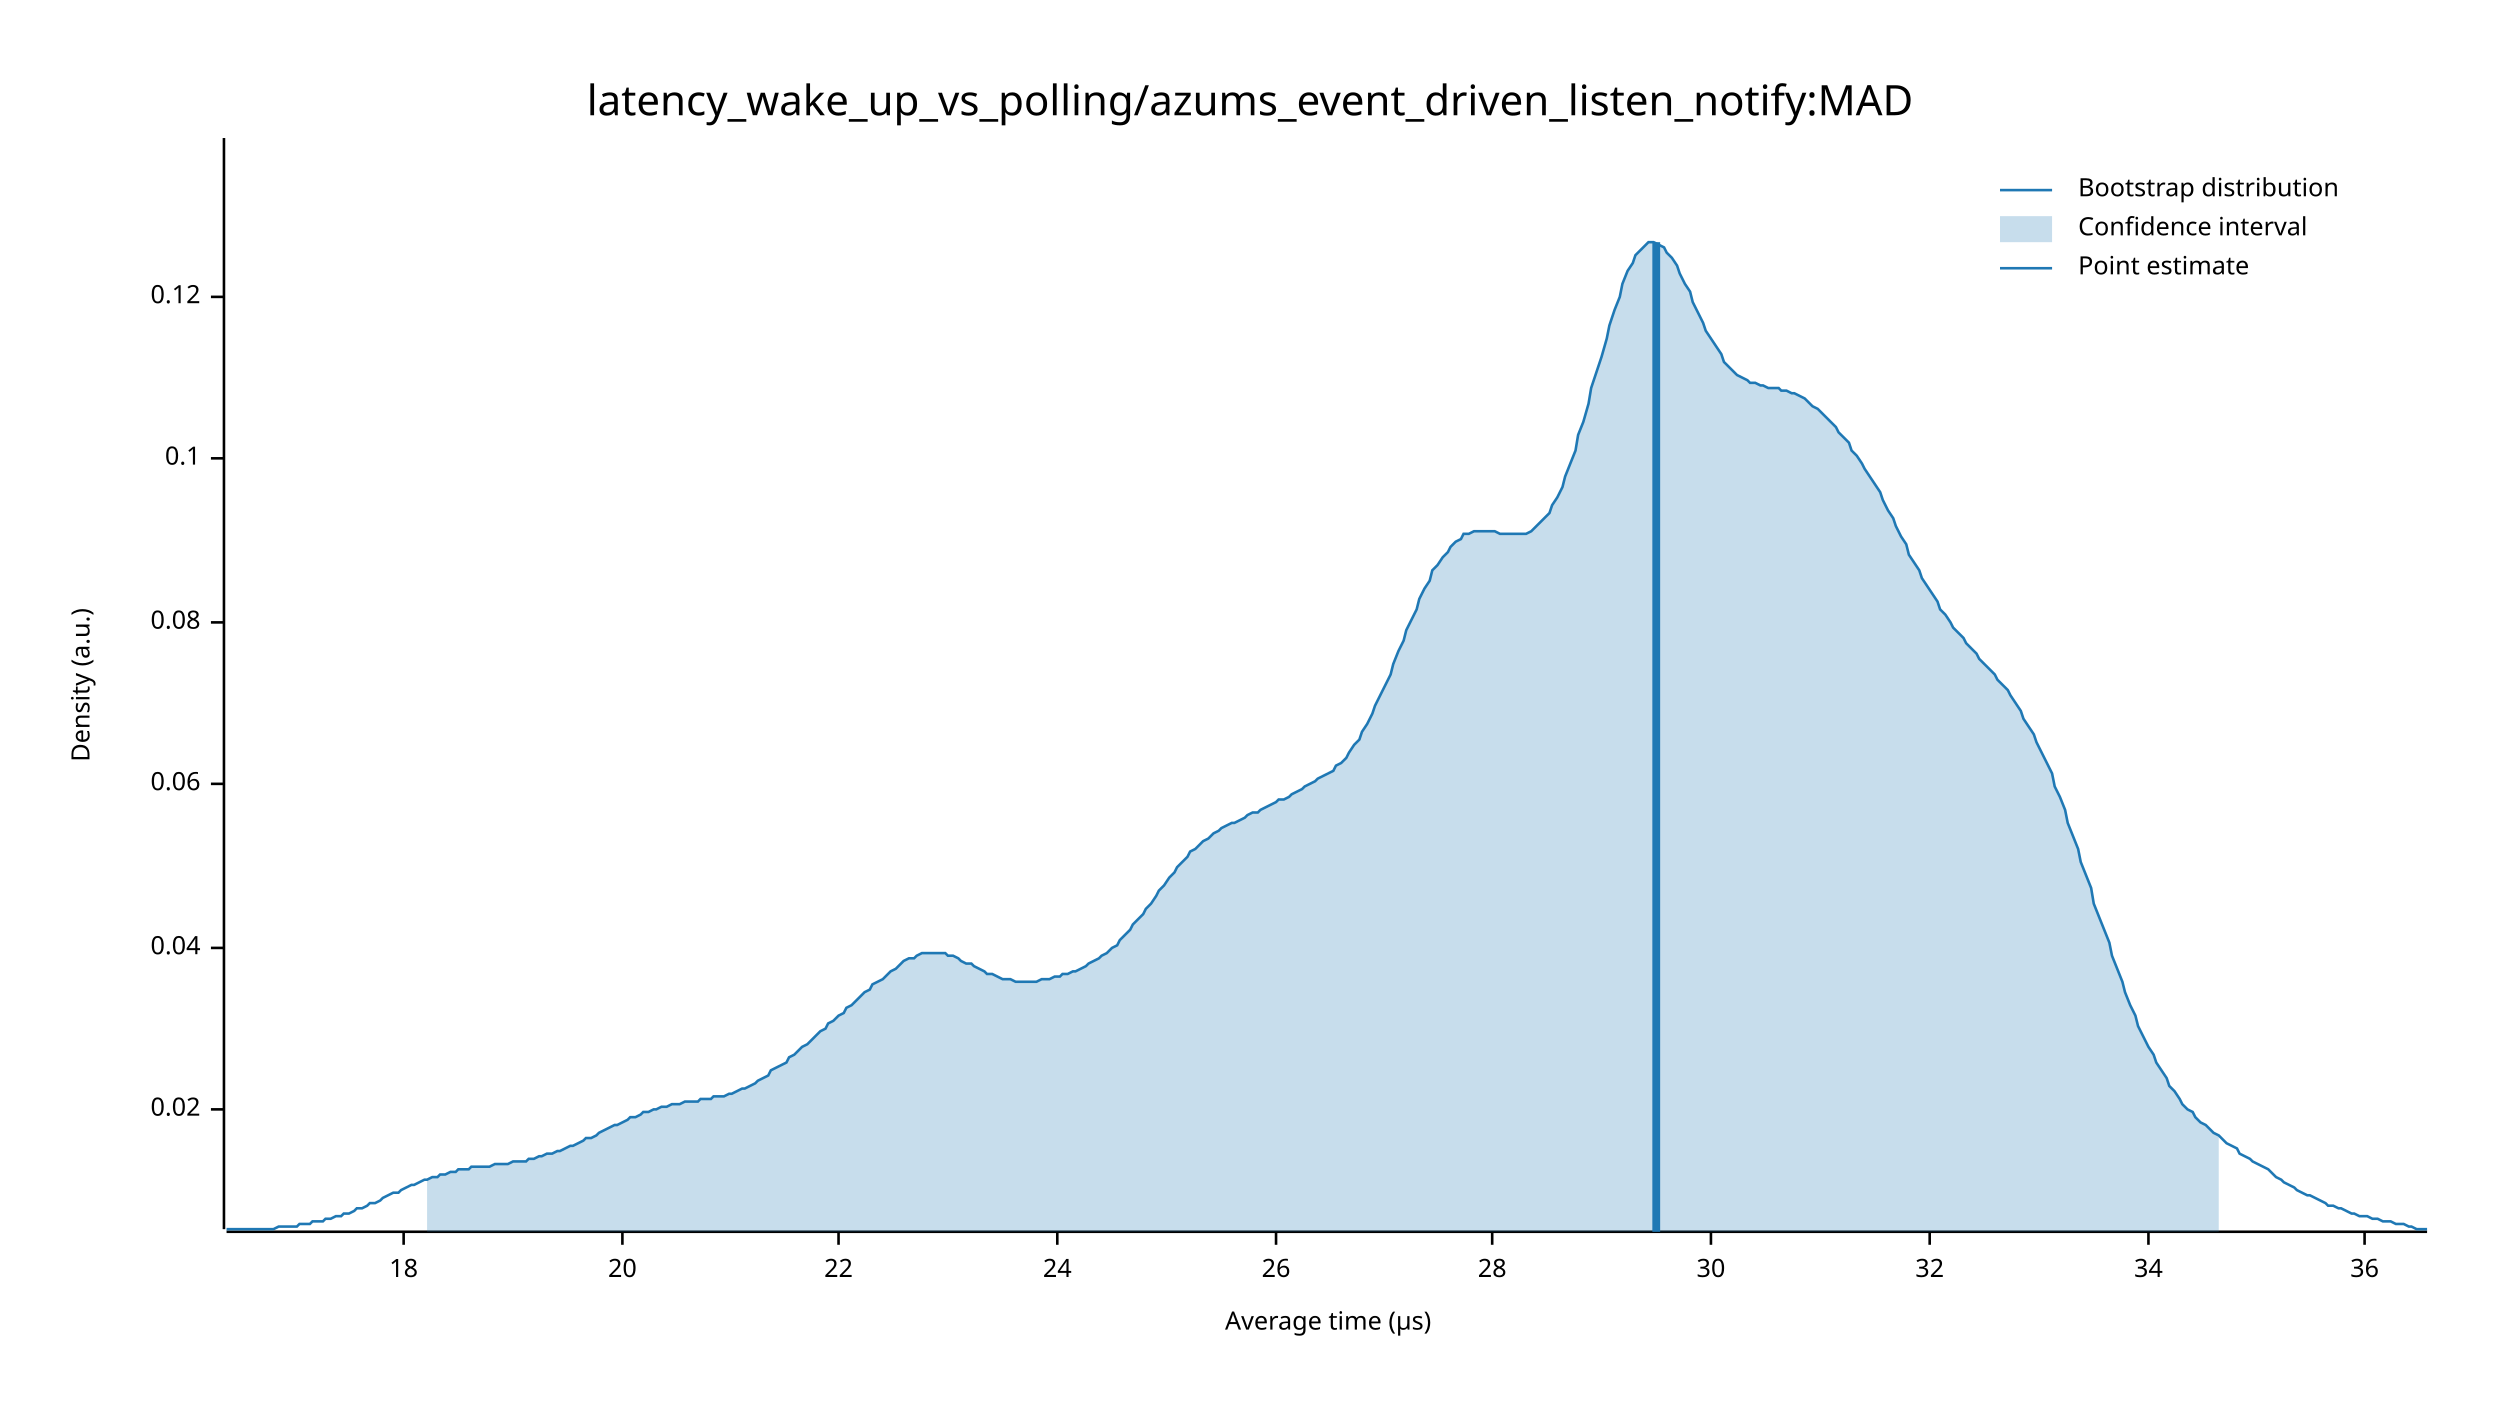
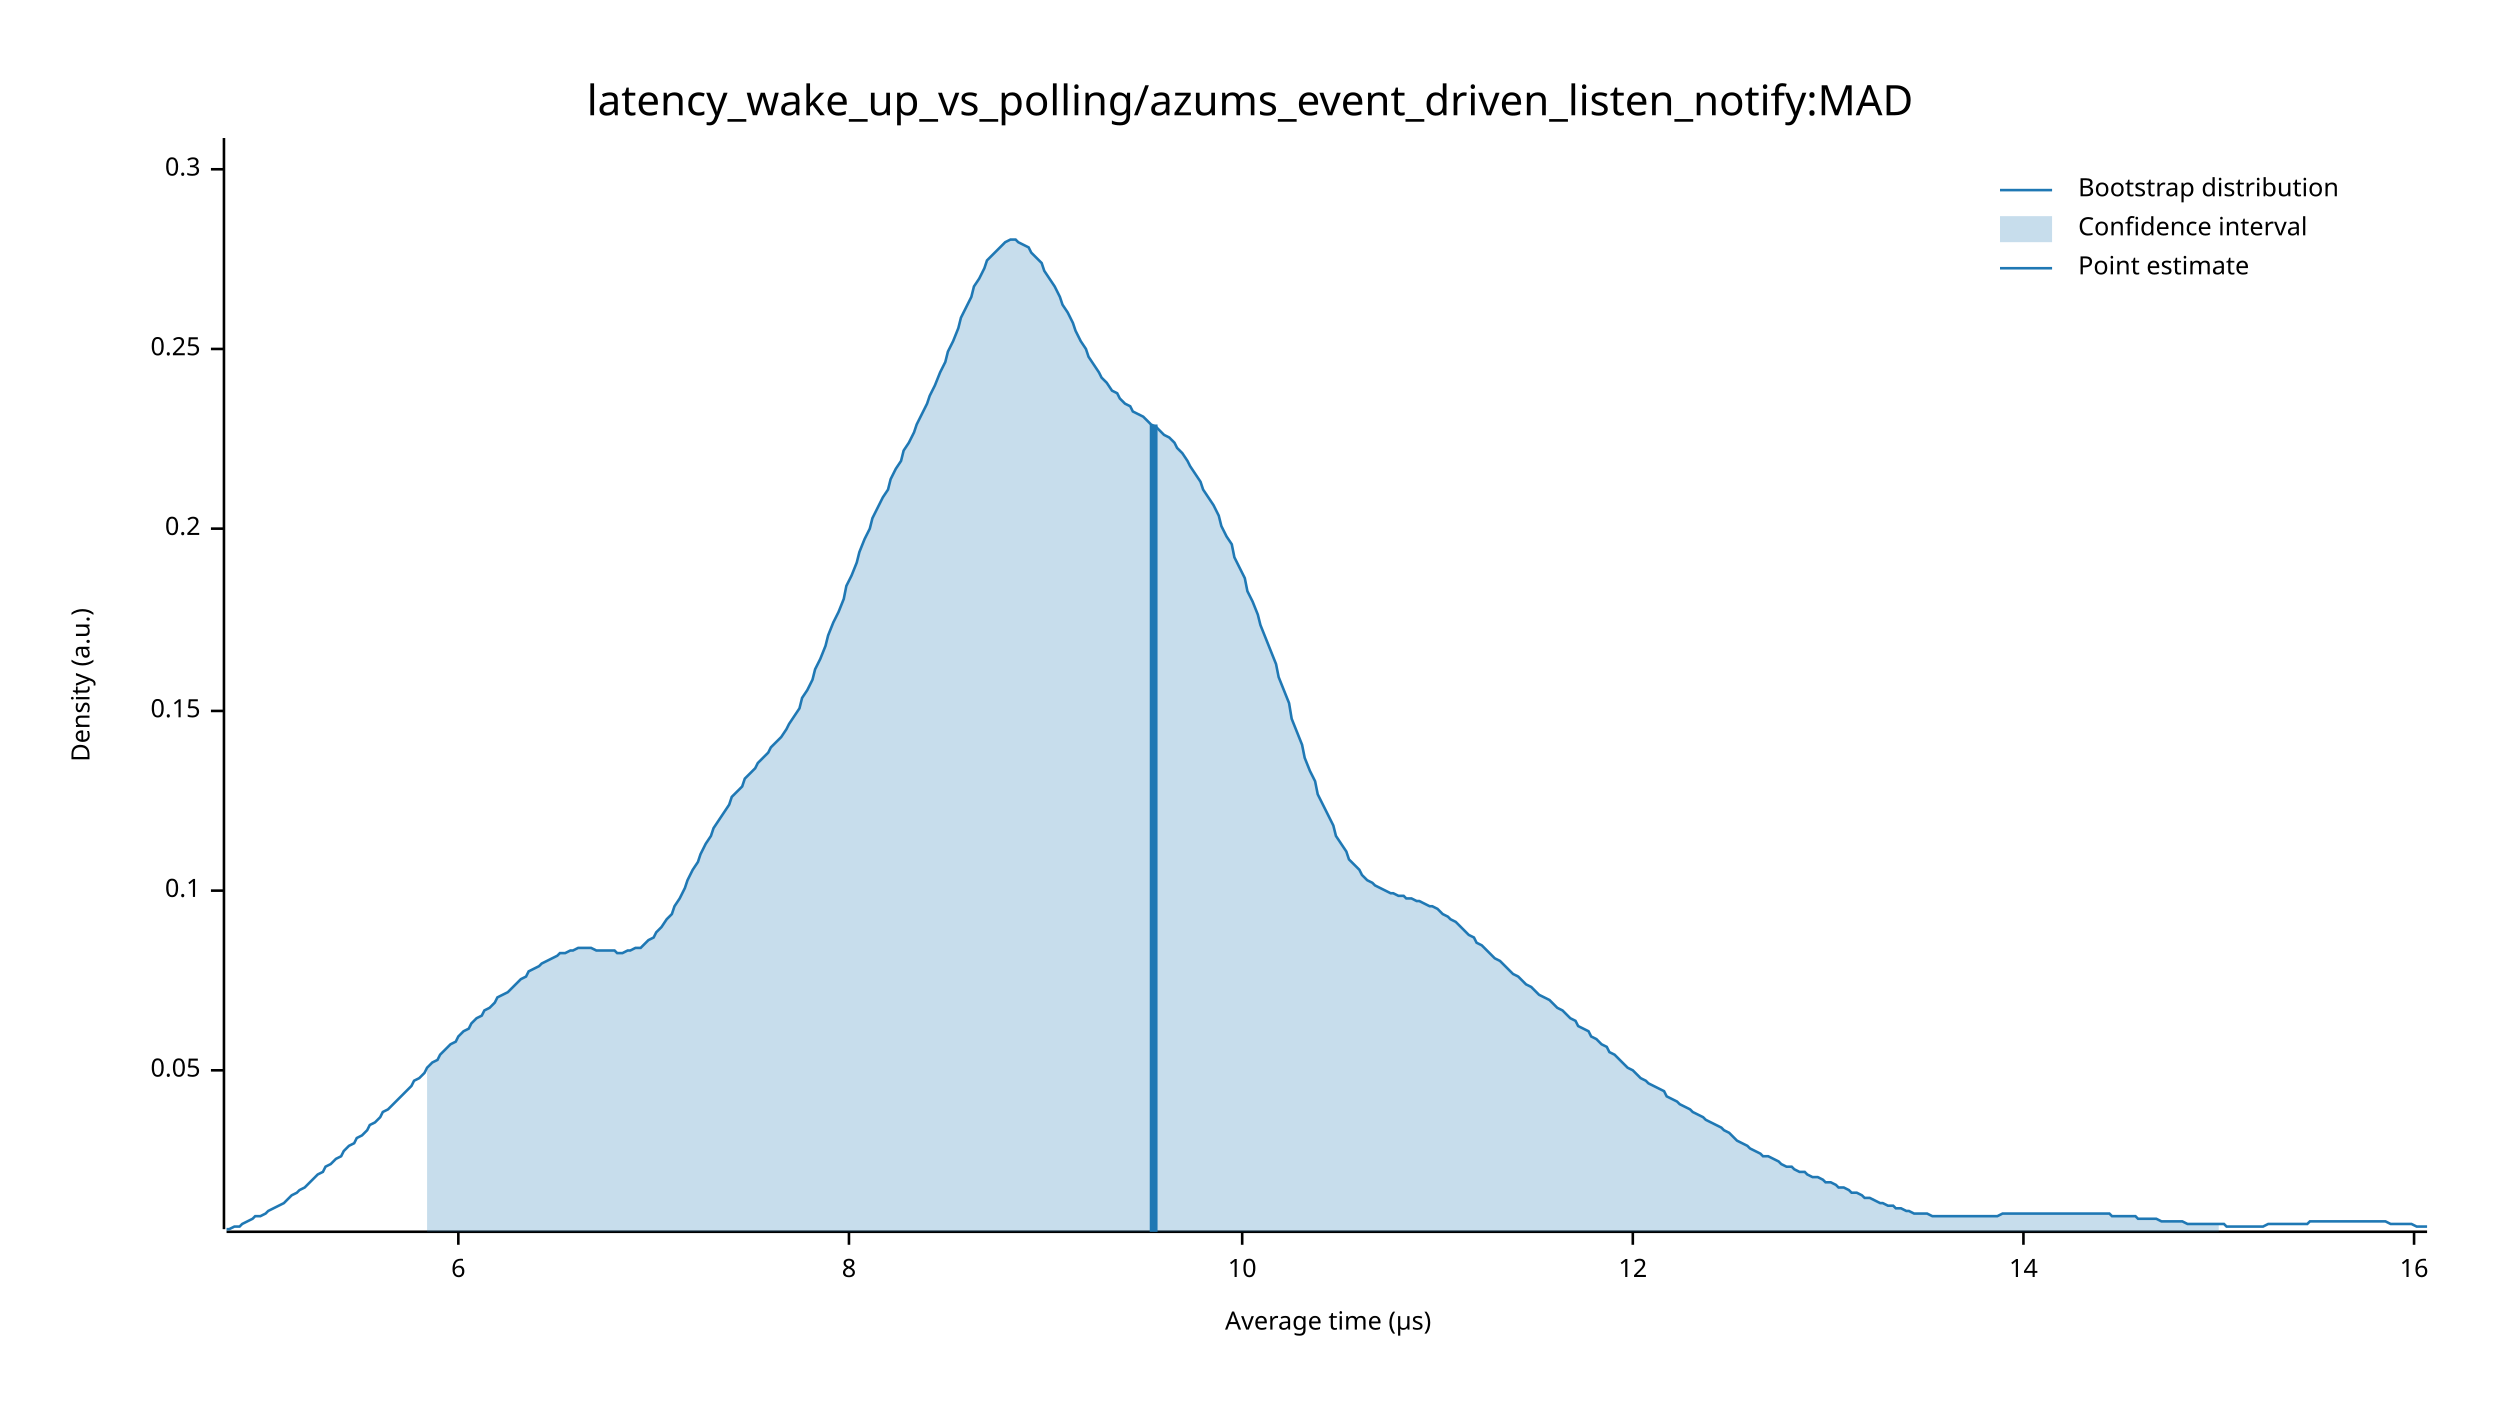
<svg xmlns="http://www.w3.org/2000/svg" width="960" height="540" viewBox="0 0 960 540">
  <text x="480" y="32" dy="0.76em" text-anchor="middle" font-family="sans-serif" font-size="16.129" opacity="1" fill="#000000">
latency_wake_up_vs_polling/azums_event_driven_listen_notify:MAD
</text>
  <text x="27" y="263" dy="0.76em" text-anchor="middle" font-family="sans-serif" font-size="9.677" opacity="1" fill="#000000" transform="rotate(270, 27, 263)">
Density (a.u.)
</text>
  <text x="510" y="513" dy="-0.5ex" text-anchor="middle" font-family="sans-serif" font-size="9.677" opacity="1" fill="#000000">
Average time (µs)
</text>
  <polyline fill="none" opacity="1" stroke="#000000" stroke-width="1" points="86,53 86,472 " />
-   <text x="77" y="426" dy="0.5ex" text-anchor="end" font-family="sans-serif" font-size="9.677" opacity="1" fill="#000000">
- 0.02
+   <text x="77" y="411" dy="0.5ex" text-anchor="end" font-family="sans-serif" font-size="9.677" opacity="1" fill="#000000">
+ 0.05
</text>
-   <polyline fill="none" opacity="1" stroke="#000000" stroke-width="1" points="81,426 86,426 " />
-   <text x="77" y="364" dy="0.5ex" text-anchor="end" font-family="sans-serif" font-size="9.677" opacity="1" fill="#000000">
- 0.04
- </text>
-   <polyline fill="none" opacity="1" stroke="#000000" stroke-width="1" points="81,364 86,364 " />
-   <text x="77" y="301" dy="0.5ex" text-anchor="end" font-family="sans-serif" font-size="9.677" opacity="1" fill="#000000">
- 0.06
- </text>
-   <polyline fill="none" opacity="1" stroke="#000000" stroke-width="1" points="81,301 86,301 " />
-   <text x="77" y="239" dy="0.5ex" text-anchor="end" font-family="sans-serif" font-size="9.677" opacity="1" fill="#000000">
- 0.08
- </text>
-   <polyline fill="none" opacity="1" stroke="#000000" stroke-width="1" points="81,239 86,239 " />
-   <text x="77" y="176" dy="0.5ex" text-anchor="end" font-family="sans-serif" font-size="9.677" opacity="1" fill="#000000">
+   <polyline fill="none" opacity="1" stroke="#000000" stroke-width="1" points="81,411 86,411 " />
+   <text x="77" y="342" dy="0.5ex" text-anchor="end" font-family="sans-serif" font-size="9.677" opacity="1" fill="#000000">
0.1
</text>
-   <polyline fill="none" opacity="1" stroke="#000000" stroke-width="1" points="81,176 86,176 " />
-   <text x="77" y="114" dy="0.5ex" text-anchor="end" font-family="sans-serif" font-size="9.677" opacity="1" fill="#000000">
- 0.12
+   <polyline fill="none" opacity="1" stroke="#000000" stroke-width="1" points="81,342 86,342 " />
+   <text x="77" y="273" dy="0.5ex" text-anchor="end" font-family="sans-serif" font-size="9.677" opacity="1" fill="#000000">
+ 0.15
</text>
-   <polyline fill="none" opacity="1" stroke="#000000" stroke-width="1" points="81,114 86,114 " />
+   <polyline fill="none" opacity="1" stroke="#000000" stroke-width="1" points="81,273 86,273 " />
+   <text x="77" y="203" dy="0.5ex" text-anchor="end" font-family="sans-serif" font-size="9.677" opacity="1" fill="#000000">
+ 0.2
+ </text>
+   <polyline fill="none" opacity="1" stroke="#000000" stroke-width="1" points="81,203 86,203 " />
+   <text x="77" y="134" dy="0.5ex" text-anchor="end" font-family="sans-serif" font-size="9.677" opacity="1" fill="#000000">
+ 0.25
+ </text>
+   <polyline fill="none" opacity="1" stroke="#000000" stroke-width="1" points="81,134 86,134 " />
+   <text x="77" y="65" dy="0.5ex" text-anchor="end" font-family="sans-serif" font-size="9.677" opacity="1" fill="#000000">
+ 0.3
+ </text>
+   <polyline fill="none" opacity="1" stroke="#000000" stroke-width="1" points="81,65 86,65 " />
  <polyline fill="none" opacity="1" stroke="#000000" stroke-width="1" points="87,473 932,473 " />
-   <text x="155" y="483" dy="0.76em" text-anchor="middle" font-family="sans-serif" font-size="9.677" opacity="1" fill="#000000">
- 18
+   <text x="176" y="483" dy="0.76em" text-anchor="middle" font-family="sans-serif" font-size="9.677" opacity="1" fill="#000000">
+ 6
</text>
-   <polyline fill="none" opacity="1" stroke="#000000" stroke-width="1" points="155,473 155,478 " />
-   <text x="239" y="483" dy="0.76em" text-anchor="middle" font-family="sans-serif" font-size="9.677" opacity="1" fill="#000000">
- 20
+   <polyline fill="none" opacity="1" stroke="#000000" stroke-width="1" points="176,473 176,478 " />
+   <text x="326" y="483" dy="0.76em" text-anchor="middle" font-family="sans-serif" font-size="9.677" opacity="1" fill="#000000">
+ 8
</text>
-   <polyline fill="none" opacity="1" stroke="#000000" stroke-width="1" points="239,473 239,478 " />
-   <text x="322" y="483" dy="0.76em" text-anchor="middle" font-family="sans-serif" font-size="9.677" opacity="1" fill="#000000">
- 22
+   <polyline fill="none" opacity="1" stroke="#000000" stroke-width="1" points="326,473 326,478 " />
+   <text x="477" y="483" dy="0.76em" text-anchor="middle" font-family="sans-serif" font-size="9.677" opacity="1" fill="#000000">
+ 10
</text>
-   <polyline fill="none" opacity="1" stroke="#000000" stroke-width="1" points="322,473 322,478 " />
-   <text x="406" y="483" dy="0.76em" text-anchor="middle" font-family="sans-serif" font-size="9.677" opacity="1" fill="#000000">
- 24
+   <polyline fill="none" opacity="1" stroke="#000000" stroke-width="1" points="477,473 477,478 " />
+   <text x="627" y="483" dy="0.76em" text-anchor="middle" font-family="sans-serif" font-size="9.677" opacity="1" fill="#000000">
+ 12
</text>
-   <polyline fill="none" opacity="1" stroke="#000000" stroke-width="1" points="406,473 406,478 " />
-   <text x="490" y="483" dy="0.76em" text-anchor="middle" font-family="sans-serif" font-size="9.677" opacity="1" fill="#000000">
- 26
+   <polyline fill="none" opacity="1" stroke="#000000" stroke-width="1" points="627,473 627,478 " />
+   <text x="777" y="483" dy="0.76em" text-anchor="middle" font-family="sans-serif" font-size="9.677" opacity="1" fill="#000000">
+ 14
</text>
-   <polyline fill="none" opacity="1" stroke="#000000" stroke-width="1" points="490,473 490,478 " />
-   <text x="573" y="483" dy="0.76em" text-anchor="middle" font-family="sans-serif" font-size="9.677" opacity="1" fill="#000000">
- 28
+   <polyline fill="none" opacity="1" stroke="#000000" stroke-width="1" points="777,473 777,478 " />
+   <text x="927" y="483" dy="0.76em" text-anchor="middle" font-family="sans-serif" font-size="9.677" opacity="1" fill="#000000">
+ 16
</text>
-   <polyline fill="none" opacity="1" stroke="#000000" stroke-width="1" points="573,473 573,478 " />
-   <text x="657" y="483" dy="0.76em" text-anchor="middle" font-family="sans-serif" font-size="9.677" opacity="1" fill="#000000">
- 30
- </text>
-   <polyline fill="none" opacity="1" stroke="#000000" stroke-width="1" points="657,473 657,478 " />
-   <text x="741" y="483" dy="0.76em" text-anchor="middle" font-family="sans-serif" font-size="9.677" opacity="1" fill="#000000">
- 32
- </text>
-   <polyline fill="none" opacity="1" stroke="#000000" stroke-width="1" points="741,473 741,478 " />
-   <text x="825" y="483" dy="0.76em" text-anchor="middle" font-family="sans-serif" font-size="9.677" opacity="1" fill="#000000">
- 34
- </text>
-   <polyline fill="none" opacity="1" stroke="#000000" stroke-width="1" points="825,473 825,478 " />
-   <text x="908" y="483" dy="0.76em" text-anchor="middle" font-family="sans-serif" font-size="9.677" opacity="1" fill="#000000">
- 36
- </text>
-   <polyline fill="none" opacity="1" stroke="#000000" stroke-width="1" points="908,473 908,478 " />
-   <polyline fill="none" opacity="1" stroke="#1F78B4" stroke-width="1" points="87,472 88,472 90,472 92,472 93,472 95,472 97,472 98,472 100,472 102,472 103,472 105,472 107,471 109,471 110,471 112,471 114,471 115,470 117,470 119,470 120,469 122,469 124,469 125,468 127,468 129,467 131,467 132,466 134,466 136,465 137,464 139,464 141,463 142,462 144,462 146,461 147,460 149,459 151,458 153,458 154,457 156,456 158,455 159,455 161,454 163,453 164,453 166,452 168,452 169,451 171,451 173,450 175,450 176,449 178,449 180,449 181,448 183,448 185,448 186,448 188,448 190,447 191,447 193,447 195,447 197,446 198,446 200,446 202,446 203,445 205,445 207,444 208,444 210,443 212,443 214,442 215,442 217,441 219,440 220,440 222,439 224,438 225,437 227,437 229,436 230,435 232,434 234,433 236,432 237,432 239,431 241,430 242,429 244,429 246,428 247,427 249,427 251,426 252,426 254,425 256,425 258,424 259,424 261,424 263,423 264,423 266,423 268,423 269,422 271,422 273,422 274,421 276,421 278,421 280,420 281,420 283,419 285,418 286,418 288,417 290,416 291,415 293,414 295,413 296,411 298,410 300,409 302,408 303,406 305,405 307,403 308,402 310,401 312,399 313,398 315,396 317,395 318,393 320,392 322,390 324,389 325,387 327,386 329,384 330,383 332,381 334,380 335,378 337,377 339,376 341,374 342,373 344,372 346,370 347,369 349,368 351,368 352,367 354,366 356,366 357,366 359,366 361,366 363,366 364,367 366,367 368,368 369,369 371,370 373,370 374,371 376,372 378,373 379,374 381,374 383,375 385,376 386,376 388,376 390,377 391,377 393,377 395,377 396,377 398,377 400,376 401,376 403,376 405,375 407,375 408,374 410,374 412,373 413,373 415,372 417,371 418,370 420,369 422,368 423,367 425,366 427,364 429,363 430,361 432,359 434,357 435,355 437,353 439,351 440,349 442,347 444,344 445,342 447,340 449,337 451,335 452,333 454,331 456,329 457,327 459,326 461,324 462,323 464,322 466,320 468,319 469,318 471,317 473,316 474,316 476,315 478,314 479,313 481,312 483,312 484,311 486,310 488,309 490,308 491,307 493,307 495,306 496,305 498,304 500,303 501,302 503,301 505,300 506,299 508,298 510,297 512,296 513,294 515,293 517,291 518,289 520,286 522,284 523,281 525,278 527,274 528,271 530,267 532,263 534,259 535,255 537,250 539,246 540,242 542,238 544,234 545,230 547,226 549,223 550,219 552,217 554,214 556,212 557,210 559,208 561,207 562,205 564,205 566,204 567,204 569,204 571,204 573,204 574,204 576,205 578,205 579,205 581,205 583,205 584,205 586,205 588,204 589,203 591,201 593,199 595,197 596,194 598,191 600,187 601,183 603,178 605,173 606,167 608,162 610,155 611,149 613,143 615,137 617,130 618,125 620,119 622,114 623,109 625,104 627,101 628,98 630,96 632,94 633,93 635,93 637,94 639,95 640,97 642,99 644,102 645,105 647,109 649,112 650,116 652,120 654,124 655,127 657,130 659,133 661,136 662,139 664,141 666,143 667,144 669,145 671,146 672,147 674,147 676,148 677,148 679,149 681,149 683,149 684,150 686,150 688,151 689,151 691,152 693,153 694,154 696,156 698,157 700,159 701,160 703,162 705,164 706,166 708,168 710,170 711,173 713,175 715,178 716,180 718,183 720,186 722,189 723,192 725,196 727,199 728,202 730,206 732,209 733,213 735,216 737,219 738,222 740,225 742,228 744,231 745,234 747,236 749,239 750,241 752,243 754,245 755,247 757,249 759,251 760,253 762,255 764,257 766,259 767,261 769,263 771,265 772,267 774,270 776,273 777,276 779,279 781,282 782,285 784,289 786,293 788,297 789,302 791,306 793,311 794,316 796,321 798,326 799,331 801,336 803,341 804,347 806,352 808,357 810,362 811,367 813,372 815,377 816,381 818,386 820,390 821,394 823,398 825,402 827,405 828,408 830,411 832,414 833,417 835,419 837,422 838,424 840,426 842,427 843,429 845,431 847,432 849,434 850,435 852,436 854,438 855,439 857,440 859,441 860,443 862,444 864,445 865,446 867,447 869,448 871,449 872,450 874,452 876,453 877,454 879,455 881,456 882,457 884,458 886,459 887,459 889,460 891,461 893,462 894,463 896,463 898,464 899,464 901,465 903,466 904,466 906,467 908,467 909,467 911,468 913,468 915,469 916,469 918,469 920,470 921,470 923,470 925,471 926,471 928,472 930,472 932,472 " />
-   <polygon opacity="0.25" fill="#1F78B4" points="164,453 166,452 168,452 169,451 171,451 173,450 175,450 176,449 178,449 180,449 181,448 183,448 185,448 186,448 188,448 190,447 191,447 193,447 195,447 197,446 198,446 200,446 202,446 203,445 205,445 207,444 208,444 210,443 212,443 214,442 215,442 217,441 219,440 220,440 222,439 224,438 225,437 227,437 229,436 230,435 232,434 234,433 236,432 237,432 239,431 241,430 242,429 244,429 246,428 247,427 249,427 251,426 252,426 254,425 256,425 258,424 259,424 261,424 263,423 264,423 266,423 268,423 269,422 271,422 273,422 274,421 276,421 278,421 280,420 281,420 283,419 285,418 286,418 288,417 290,416 291,415 293,414 295,413 296,411 298,410 300,409 302,408 303,406 305,405 307,403 308,402 310,401 312,399 313,398 315,396 317,395 318,393 320,392 322,390 324,389 325,387 327,386 329,384 330,383 332,381 334,380 335,378 337,377 339,376 341,374 342,373 344,372 346,370 347,369 349,368 351,368 352,367 354,366 356,366 357,366 359,366 361,366 363,366 364,367 366,367 368,368 369,369 371,370 373,370 374,371 376,372 378,373 379,374 381,374 383,375 385,376 386,376 388,376 390,377 391,377 393,377 395,377 396,377 398,377 400,376 401,376 403,376 405,375 407,375 408,374 410,374 412,373 413,373 415,372 417,371 418,370 420,369 422,368 423,367 425,366 427,364 429,363 430,361 432,359 434,357 435,355 437,353 439,351 440,349 442,347 444,344 445,342 447,340 449,337 451,335 452,333 454,331 456,329 457,327 459,326 461,324 462,323 464,322 466,320 468,319 469,318 471,317 473,316 474,316 476,315 478,314 479,313 481,312 483,312 484,311 486,310 488,309 490,308 491,307 493,307 495,306 496,305 498,304 500,303 501,302 503,301 505,300 506,299 508,298 510,297 512,296 513,294 515,293 517,291 518,289 520,286 522,284 523,281 525,278 527,274 528,271 530,267 532,263 534,259 535,255 537,250 539,246 540,242 542,238 544,234 545,230 547,226 549,223 550,219 552,217 554,214 556,212 557,210 559,208 561,207 562,205 564,205 566,204 567,204 569,204 571,204 573,204 574,204 576,205 578,205 579,205 581,205 583,205 584,205 586,205 588,204 589,203 591,201 593,199 595,197 596,194 598,191 600,187 601,183 603,178 605,173 606,167 608,162 610,155 611,149 613,143 615,137 617,130 618,125 620,119 622,114 623,109 625,104 627,101 628,98 630,96 632,94 633,93 635,93 637,94 639,95 640,97 642,99 644,102 645,105 647,109 649,112 650,116 652,120 654,124 655,127 657,130 659,133 661,136 662,139 664,141 666,143 667,144 669,145 671,146 672,147 674,147 676,148 677,148 679,149 681,149 683,149 684,150 686,150 688,151 689,151 691,152 693,153 694,154 696,156 698,157 700,159 701,160 703,162 705,164 706,166 708,168 710,170 711,173 713,175 715,178 716,180 718,183 720,186 722,189 723,192 725,196 727,199 728,202 730,206 732,209 733,213 735,216 737,219 738,222 740,225 742,228 744,231 745,234 747,236 749,239 750,241 752,243 754,245 755,247 757,249 759,251 760,253 762,255 764,257 766,259 767,261 769,263 771,265 772,267 774,270 776,273 777,276 779,279 781,282 782,285 784,289 786,293 788,297 789,302 791,306 793,311 794,316 796,321 798,326 799,331 801,336 803,341 804,347 806,352 808,357 810,362 811,367 813,372 815,377 816,381 818,386 820,390 821,394 823,398 825,402 827,405 828,408 830,411 832,414 833,417 835,419 837,422 838,424 840,426 842,427 843,429 845,431 847,432 849,434 850,435 852,436 852,473 164,473 " />
-   <polyline fill="none" opacity="1" stroke="#1F78B4" stroke-width="3" points="636,473 636,93 " />
+   <polyline fill="none" opacity="1" stroke="#000000" stroke-width="1" points="927,473 927,478 " />
+   <polyline fill="none" opacity="1" stroke="#1F78B4" stroke-width="1" points="87,472 88,472 90,471 92,471 93,470 95,469 97,468 98,467 100,467 102,466 103,465 105,464 107,463 109,462 110,461 112,459 114,458 115,457 117,456 119,454 120,453 122,451 124,450 125,448 127,447 129,445 131,444 132,442 134,440 136,439 137,437 139,436 141,434 142,432 144,431 146,429 147,427 149,426 151,424 153,422 154,421 156,419 158,417 159,415 161,414 163,412 164,410 166,408 168,407 169,405 171,403 173,401 175,400 176,398 178,396 180,395 181,393 183,391 185,390 186,388 188,387 190,385 191,383 193,382 195,381 197,379 198,378 200,376 202,375 203,373 205,372 207,371 208,370 210,369 212,368 214,367 215,366 217,366 219,365 220,365 222,364 224,364 225,364 227,364 229,365 230,365 232,365 234,365 236,365 237,366 239,366 241,365 242,365 244,364 246,364 247,363 249,361 251,360 252,358 254,356 256,353 258,351 259,348 261,345 263,341 264,338 266,334 268,331 269,328 271,324 273,321 274,318 276,315 278,312 280,309 281,306 283,304 285,302 286,299 288,297 290,295 291,293 293,291 295,289 296,287 298,285 300,283 302,280 303,278 305,275 307,272 308,268 310,265 312,261 313,257 315,253 317,248 318,244 320,239 322,235 324,230 325,225 327,221 329,216 330,212 332,207 334,203 335,199 337,195 339,191 341,188 342,184 344,180 346,177 347,173 349,170 351,166 352,163 354,159 356,155 357,152 359,148 361,143 363,139 364,135 366,131 368,126 369,122 371,118 373,114 374,110 376,107 378,103 379,100 381,98 383,96 385,94 386,93 388,92 390,92 391,93 393,94 395,95 396,97 398,99 400,101 401,104 403,107 405,110 407,114 408,117 410,120 412,124 413,127 415,131 417,134 418,137 420,140 422,143 423,145 425,147 427,150 429,151 430,153 432,155 434,156 435,158 437,159 439,160 440,161 442,163 444,164 445,165 447,167 449,168 451,170 452,172 454,174 456,177 457,179 459,182 461,185 462,188 464,191 466,194 468,198 469,202 471,206 473,209 474,214 476,218 478,222 479,227 481,231 483,236 484,240 486,245 488,250 490,255 491,260 493,265 495,270 496,276 498,281 500,286 501,291 503,296 505,300 506,305 508,309 510,313 512,317 513,321 515,324 517,327 518,330 520,332 522,334 523,336 525,338 527,339 528,340 530,341 532,342 534,343 535,343 537,344 539,344 540,345 542,345 544,346 545,346 547,347 549,348 550,348 552,349 554,351 556,352 557,353 559,354 561,356 562,357 564,359 566,360 567,362 569,363 571,365 573,367 574,368 576,369 578,371 579,372 581,374 583,375 584,376 586,378 588,379 589,380 591,382 593,383 595,384 596,385 598,387 600,388 601,389 603,391 605,392 606,394 608,395 610,396 611,398 613,399 615,401 617,402 618,404 620,405 622,407 623,408 625,410 627,411 628,412 630,414 632,415 633,416 635,417 637,418 639,419 640,421 642,422 644,423 645,424 647,425 649,426 650,427 652,428 654,429 655,430 657,431 659,432 661,433 662,434 664,435 666,437 667,438 669,439 671,440 672,441 674,442 676,443 677,444 679,444 681,445 683,446 684,447 686,448 688,448 689,449 691,450 693,450 694,451 696,452 698,452 700,453 701,454 703,454 705,455 706,456 708,456 710,457 711,458 713,458 715,459 716,460 718,460 720,461 722,462 723,462 725,463 727,463 728,464 730,464 732,465 733,465 735,466 737,466 738,466 740,466 742,467 744,467 745,467 747,467 749,467 750,467 752,467 754,467 755,467 757,467 759,467 760,467 762,467 764,467 766,467 767,467 769,466 771,466 772,466 774,466 776,466 777,466 779,466 781,466 782,466 784,466 786,466 788,466 789,466 791,466 793,466 794,466 796,466 798,466 799,466 801,466 803,466 804,466 806,466 808,466 810,466 811,467 813,467 815,467 816,467 818,467 820,467 821,468 823,468 825,468 827,468 828,468 830,469 832,469 833,469 835,469 837,469 838,469 840,470 842,470 843,470 845,470 847,470 849,470 850,470 852,470 854,470 855,471 857,471 859,471 860,471 862,471 864,471 865,471 867,471 869,471 871,470 872,470 874,470 876,470 877,470 879,470 881,470 882,470 884,470 886,470 887,469 889,469 891,469 893,469 894,469 896,469 898,469 899,469 901,469 903,469 904,469 906,469 908,469 909,469 911,469 913,469 915,469 916,469 918,470 920,470 921,470 923,470 925,470 926,470 928,471 930,471 932,471 " />
+   <polygon opacity="0.25" fill="#1F78B4" points="164,410 166,408 168,407 169,405 171,403 173,401 175,400 176,398 178,396 180,395 181,393 183,391 185,390 186,388 188,387 190,385 191,383 193,382 195,381 197,379 198,378 200,376 202,375 203,373 205,372 207,371 208,370 210,369 212,368 214,367 215,366 217,366 219,365 220,365 222,364 224,364 225,364 227,364 229,365 230,365 232,365 234,365 236,365 237,366 239,366 241,365 242,365 244,364 246,364 247,363 249,361 251,360 252,358 254,356 256,353 258,351 259,348 261,345 263,341 264,338 266,334 268,331 269,328 271,324 273,321 274,318 276,315 278,312 280,309 281,306 283,304 285,302 286,299 288,297 290,295 291,293 293,291 295,289 296,287 298,285 300,283 302,280 303,278 305,275 307,272 308,268 310,265 312,261 313,257 315,253 317,248 318,244 320,239 322,235 324,230 325,225 327,221 329,216 330,212 332,207 334,203 335,199 337,195 339,191 341,188 342,184 344,180 346,177 347,173 349,170 351,166 352,163 354,159 356,155 357,152 359,148 361,143 363,139 364,135 366,131 368,126 369,122 371,118 373,114 374,110 376,107 378,103 379,100 381,98 383,96 385,94 386,93 388,92 390,92 391,93 393,94 395,95 396,97 398,99 400,101 401,104 403,107 405,110 407,114 408,117 410,120 412,124 413,127 415,131 417,134 418,137 420,140 422,143 423,145 425,147 427,150 429,151 430,153 432,155 434,156 435,158 437,159 439,160 440,161 442,163 444,164 445,165 447,167 449,168 451,170 452,172 454,174 456,177 457,179 459,182 461,185 462,188 464,191 466,194 468,198 469,202 471,206 473,209 474,214 476,218 478,222 479,227 481,231 483,236 484,240 486,245 488,250 490,255 491,260 493,265 495,270 496,276 498,281 500,286 501,291 503,296 505,300 506,305 508,309 510,313 512,317 513,321 515,324 517,327 518,330 520,332 522,334 523,336 525,338 527,339 528,340 530,341 532,342 534,343 535,343 537,344 539,344 540,345 542,345 544,346 545,346 547,347 549,348 550,348 552,349 554,351 556,352 557,353 559,354 561,356 562,357 564,359 566,360 567,362 569,363 571,365 573,367 574,368 576,369 578,371 579,372 581,374 583,375 584,376 586,378 588,379 589,380 591,382 593,383 595,384 596,385 598,387 600,388 601,389 603,391 605,392 606,394 608,395 610,396 611,398 613,399 615,401 617,402 618,404 620,405 622,407 623,408 625,410 627,411 628,412 630,414 632,415 633,416 635,417 637,418 639,419 640,421 642,422 644,423 645,424 647,425 649,426 650,427 652,428 654,429 655,430 657,431 659,432 661,433 662,434 664,435 666,437 667,438 669,439 671,440 672,441 674,442 676,443 677,444 679,444 681,445 683,446 684,447 686,448 688,448 689,449 691,450 693,450 694,451 696,452 698,452 700,453 701,454 703,454 705,455 706,456 708,456 710,457 711,458 713,458 715,459 716,460 718,460 720,461 722,462 723,462 725,463 727,463 728,464 730,464 732,465 733,465 735,466 737,466 738,466 740,466 742,467 744,467 745,467 747,467 749,467 750,467 752,467 754,467 755,467 757,467 759,467 760,467 762,467 764,467 766,467 767,467 769,466 771,466 772,466 774,466 776,466 777,466 779,466 781,466 782,466 784,466 786,466 788,466 789,466 791,466 793,466 794,466 796,466 798,466 799,466 801,466 803,466 804,466 806,466 808,466 810,466 811,467 813,467 815,467 816,467 818,467 820,467 821,468 823,468 825,468 827,468 828,468 830,469 832,469 833,469 835,469 837,469 838,469 840,470 842,470 843,470 845,470 847,470 849,470 850,470 852,470 852,473 164,473 " />
+   <polyline fill="none" opacity="1" stroke="#1F78B4" stroke-width="3" points="443,473 443,163 " />
  <text x="798" y="68" dy="0.76em" text-anchor="start" font-family="sans-serif" font-size="9.677" opacity="1" fill="#000000">
Bootstrap distribution
</text>
  <text x="798" y="83" dy="0.76em" text-anchor="start" font-family="sans-serif" font-size="9.677" opacity="1" fill="#000000">
Confidence interval
</text>
  <text x="798" y="98" dy="0.76em" text-anchor="start" font-family="sans-serif" font-size="9.677" opacity="1" fill="#000000">
Point estimate
</text>
  <polyline fill="none" opacity="1" stroke="#1F78B4" stroke-width="1" points="768,73 788,73 " />
  <rect x="768" y="83" width="20" height="10" opacity="0.25" fill="#1F78B4" stroke="none" />
  <polyline fill="none" opacity="1" stroke="#1F78B4" stroke-width="1" points="768,103 788,103 " />
</svg>
